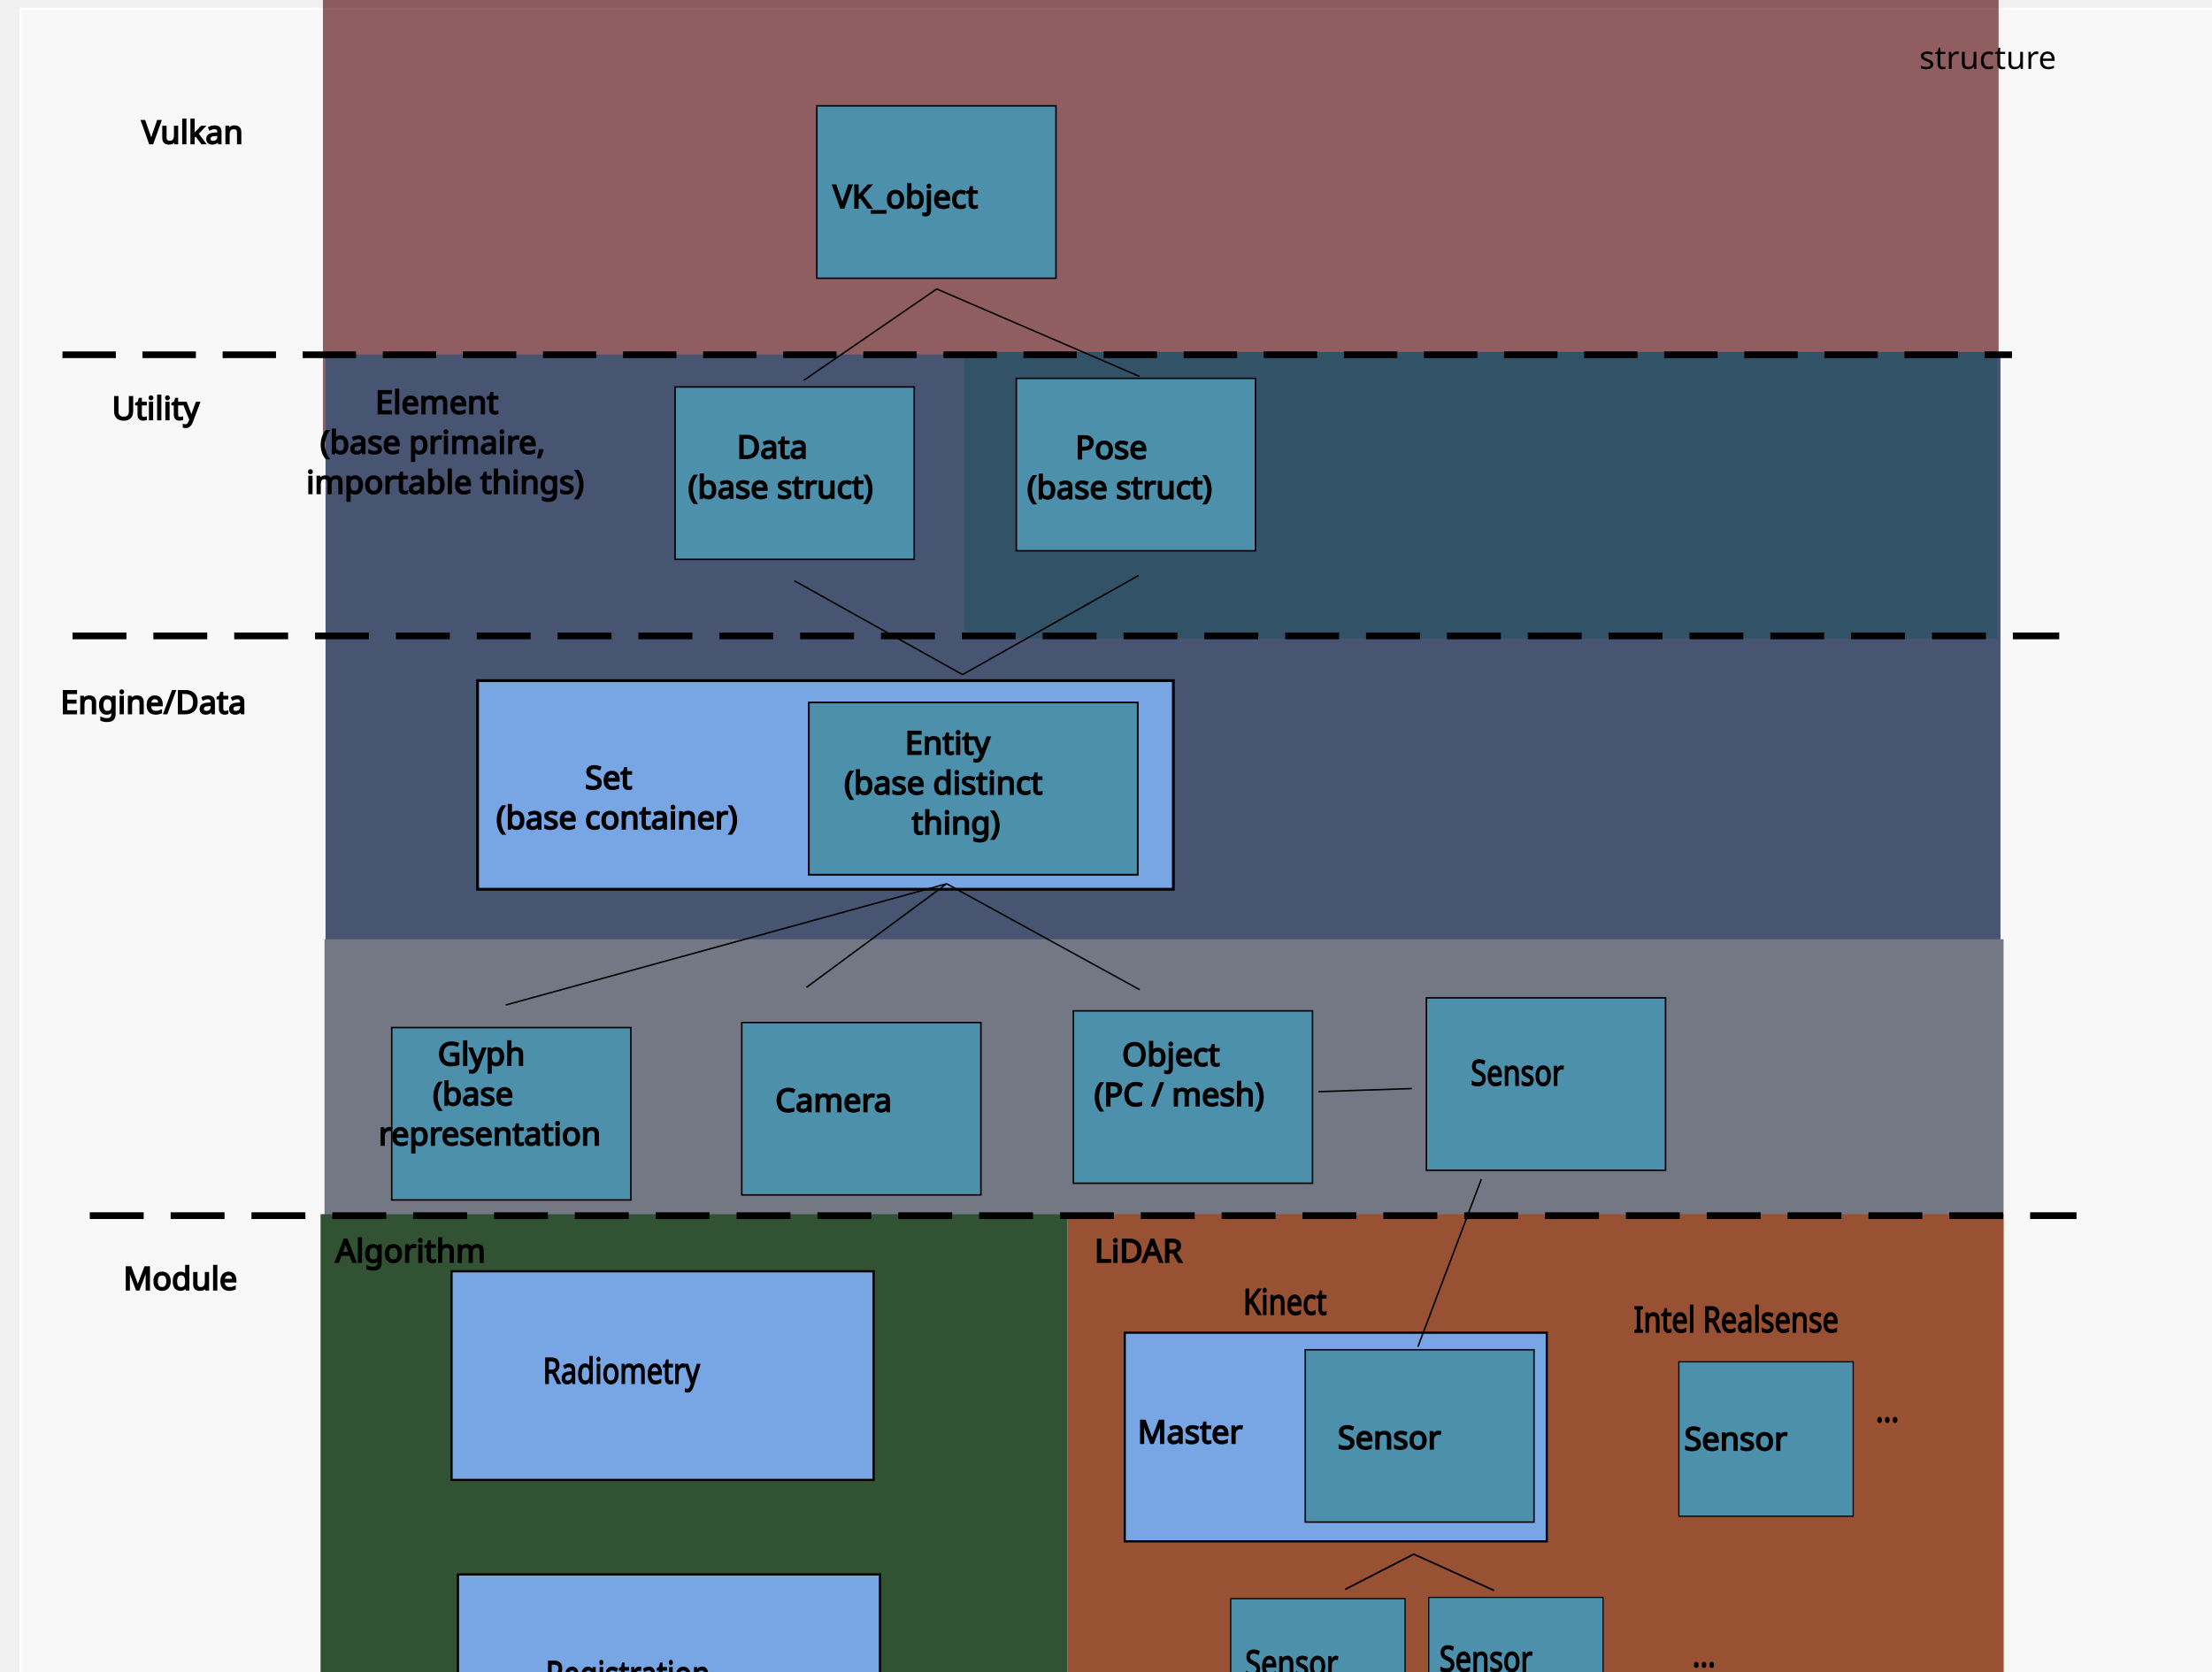
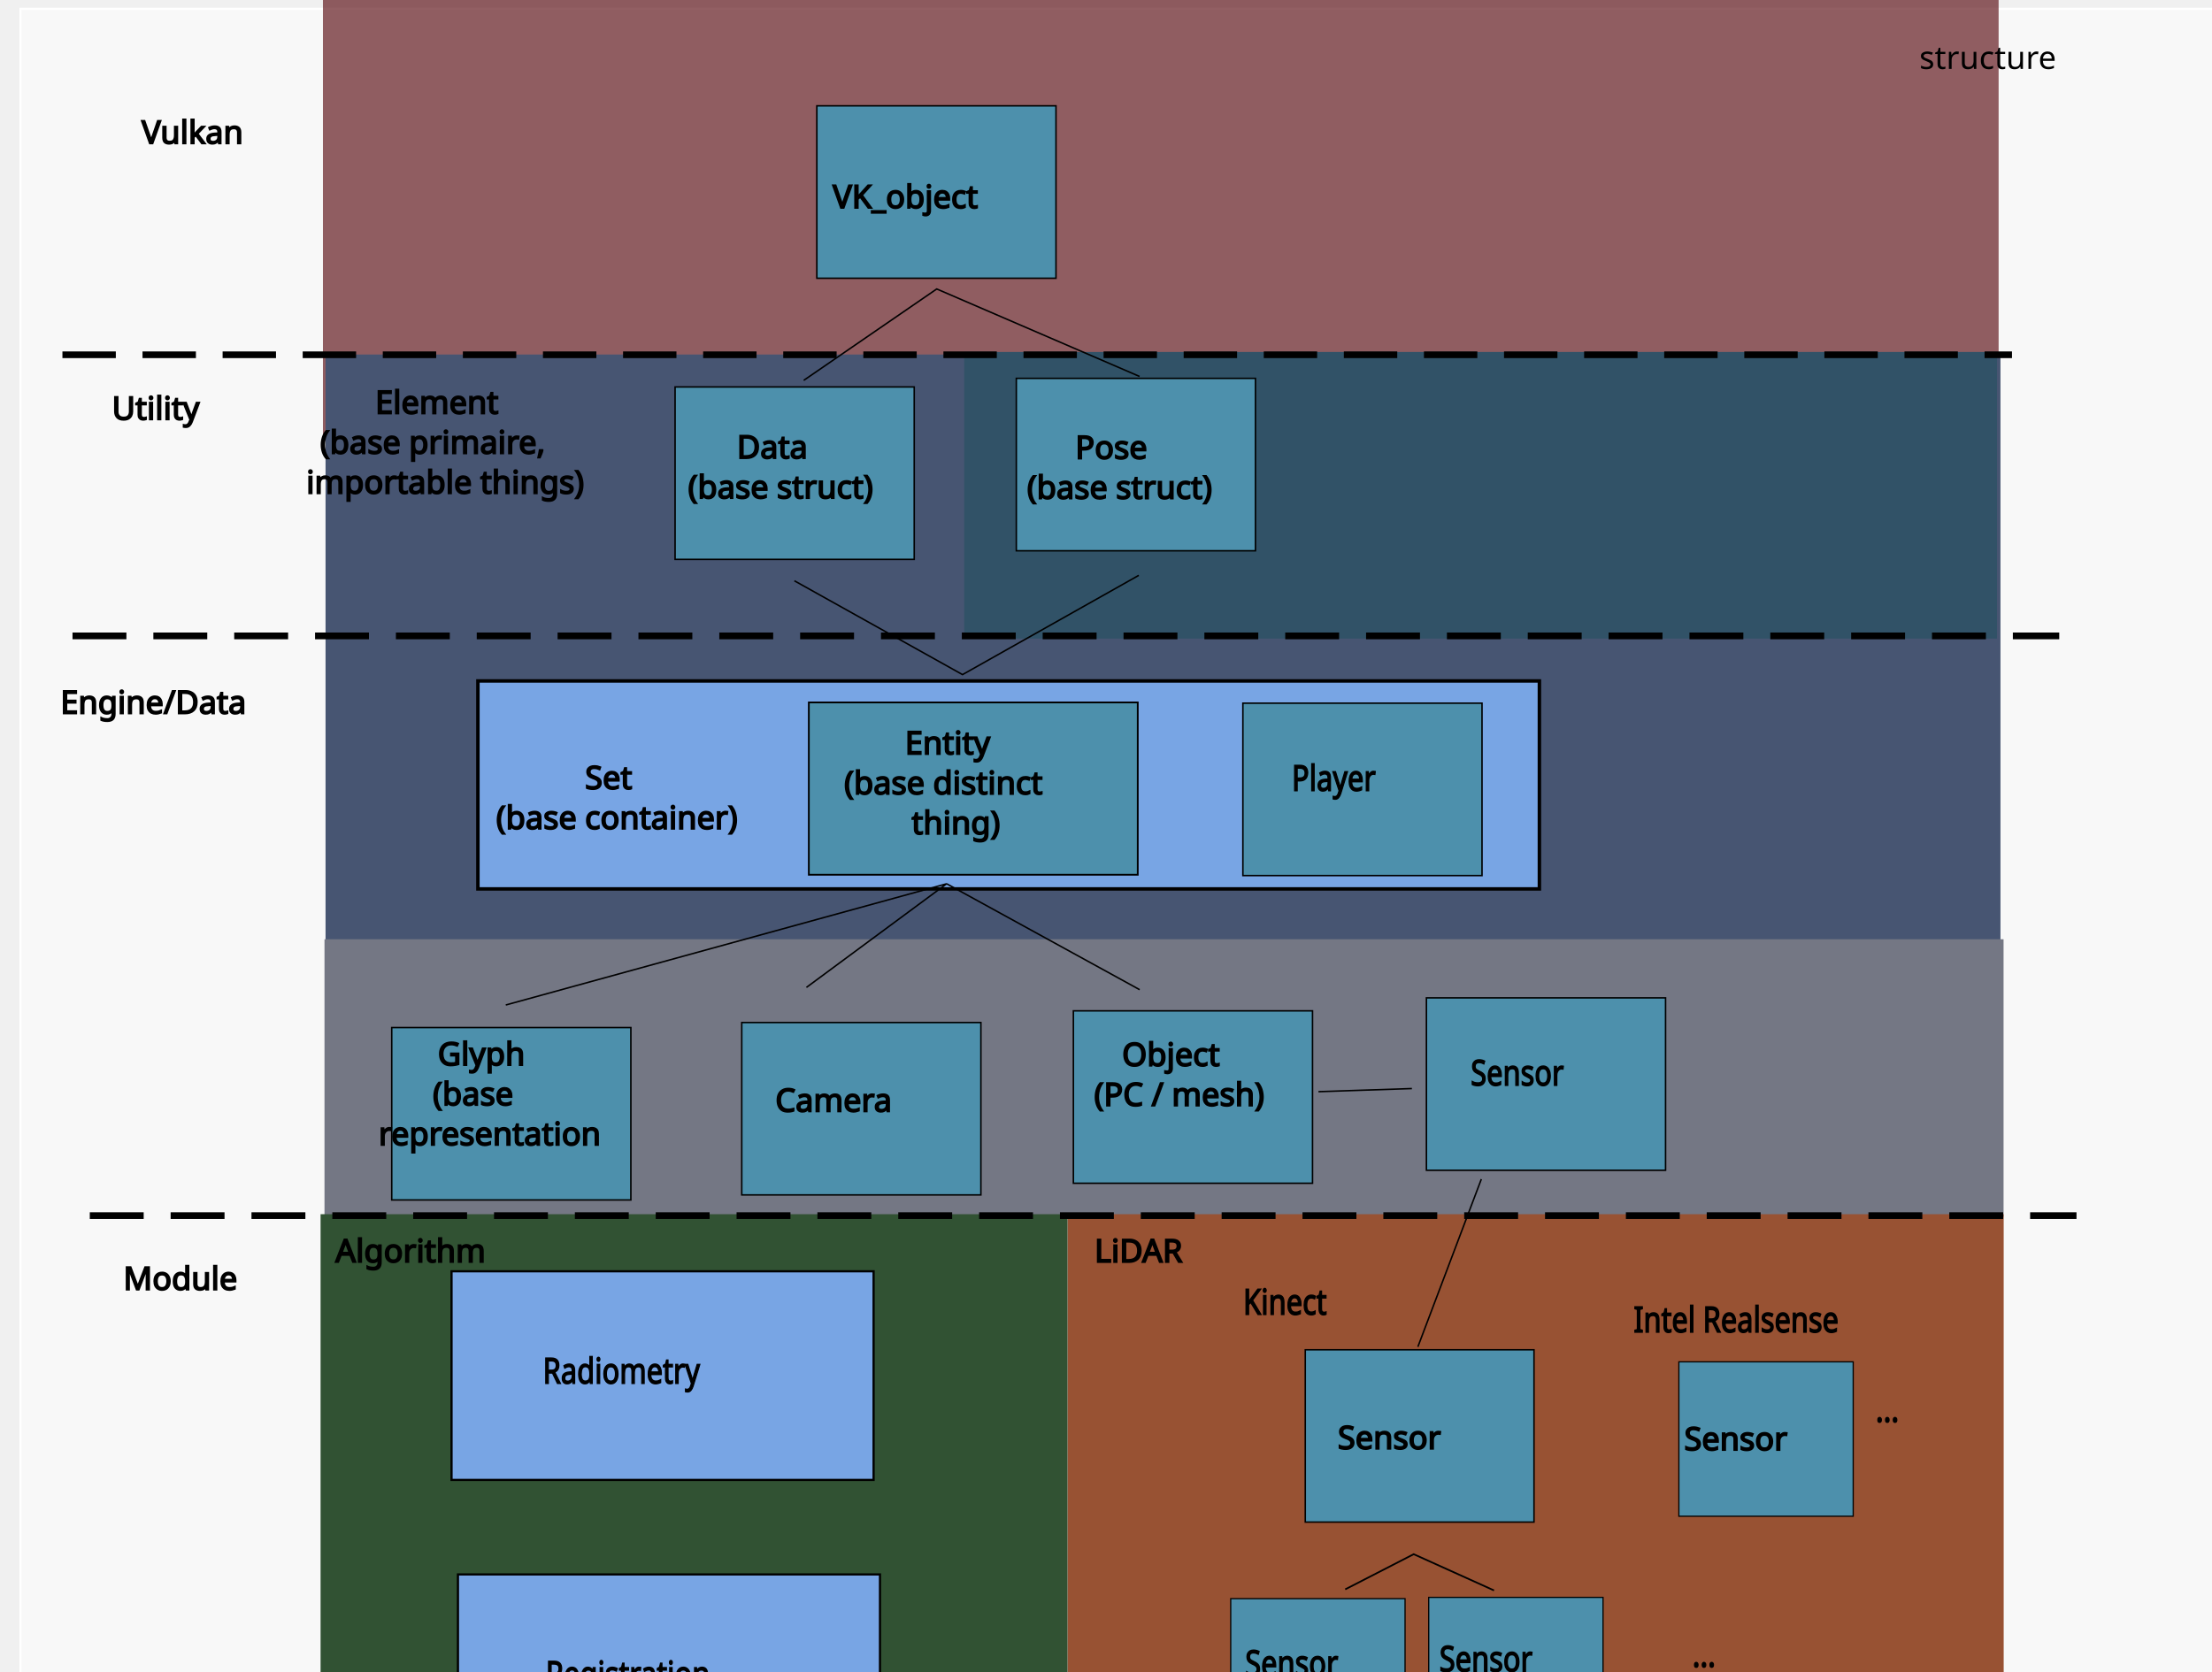
<svg xmlns="http://www.w3.org/2000/svg" width="390.759mm" height="295.349mm" viewBox="0 0 390.759 295.349" version="1.1" id="svg5">
  <defs id="defs2">
    <marker style="overflow:visible" id="TriangleOutL" refX="0" refY="0" orient="auto">
      <path transform="scale(0.8)" style="fill:context-stroke;fill-rule:evenodd;stroke:context-stroke;stroke-width:1pt" d="M 5.77,0 -2.88,5 V -5 Z" id="path2060" />
    </marker>
    <marker style="overflow:visible" id="TriangleInL" refX="0" refY="0" orient="auto">
      <path transform="scale(-0.8)" style="fill:context-stroke;fill-rule:evenodd;stroke:context-stroke;stroke-width:1pt" d="M 5.77,0 -2.88,5 V -5 Z" id="path2051" />
    </marker>
    <marker style="overflow:visible" id="TriangleInM" refX="0" refY="0" orient="auto">
      <path transform="scale(-0.4)" style="fill:context-stroke;fill-rule:evenodd;stroke:context-stroke;stroke-width:1pt" d="M 5.77,0 -2.88,5 V -5 Z" id="path2054" />
    </marker>
  </defs>
  <g id="layer1" transform="translate(331.2249,-3.443989)">
    <rect style="fill:#ffffff;fill-opacity:0.555;stroke:#ffffff;stroke-width:0.369" id="rect16124" width="390.389" height="323.467" x="-327.616" y="4.998" />
    <rect style="fill:#60161d;fill-opacity:0.685;stroke:none;stroke-width:7.63" id="rect33963-14" width="296.016" height="78.315" x="-274.177" y="2.835" />
    <rect style="opacity:1;fill:#475572;fill-opacity:1;stroke:none;stroke-width:8.886" id="rect33963" width="295.88" height="106.292" x="-273.715" y="66.081" />
    <rect style="fill:#747784;fill-opacity:1;stroke:none;stroke-width:6.043" id="rect33963-1" width="296.613" height="49.037" x="-273.901" y="169.394" />
    <rect style="fill:#985233;fill-opacity:1;stroke:none;stroke-width:6.794" id="rect33963-1-4-6" width="165.381" height="111.166" x="-142.648" y="217.973" />
    <rect style="fill:#315233;fill-opacity:1;stroke:none;stroke-width:6.069" id="rect33963-1-4-6-8" width="131.945" height="111.166" x="-274.593" y="217.973" />
    <text xml:space="preserve" style="font-style:normal;font-variant:normal;font-weight:normal;font-stretch:normal;font-size:5.644px;line-height:1.25;font-family:sans-serif;-inkscape-font-specification:'sans-serif, Normal';font-variant-ligatures:normal;font-variant-caps:normal;font-variant-numeric:normal;font-variant-east-asian:normal;text-align:center;text-anchor:middle;stroke:#000000;stroke-width:0.265;stroke-opacity:1" x="-248.911" y="76.522" id="text1714-6">
      <tspan style="font-style:normal;font-variant:normal;font-weight:normal;font-stretch:normal;font-size:5.644px;font-family:sans-serif;-inkscape-font-specification:'sans-serif, Normal';font-variant-ligatures:normal;font-variant-caps:normal;font-variant-numeric:normal;font-variant-east-asian:normal;text-align:center;text-anchor:middle;stroke:#000000;stroke-width:0.265;stroke-opacity:1" x="-248.911" y="76.522" id="tspan5735-0">Element</tspan>
      <tspan style="font-style:normal;font-variant:normal;font-weight:normal;font-stretch:normal;font-size:5.644px;font-family:sans-serif;-inkscape-font-specification:'sans-serif, Normal';font-variant-ligatures:normal;font-variant-caps:normal;font-variant-numeric:normal;font-variant-east-asian:normal;text-align:center;text-anchor:middle;stroke:#000000;stroke-width:0.265;stroke-opacity:1" x="-248.911" y="83.578" id="tspan2691">(base primaire, </tspan>
      <tspan style="font-style:normal;font-variant:normal;font-weight:normal;font-stretch:normal;font-size:5.644px;font-family:sans-serif;-inkscape-font-specification:'sans-serif, Normal';font-variant-ligatures:normal;font-variant-caps:normal;font-variant-numeric:normal;font-variant-east-asian:normal;text-align:center;text-anchor:middle;stroke:#000000;stroke-width:0.265;stroke-opacity:1" x="-248.911" y="90.633" id="tspan2994">importable things)</tspan>
    </text>
    <text xml:space="preserve" style="font-style:normal;font-variant:normal;font-weight:normal;font-stretch:normal;font-size:5.644px;line-height:1.25;font-family:sans-serif;-inkscape-font-specification:'sans-serif, Normal';font-variant-ligatures:normal;font-variant-caps:normal;font-variant-numeric:normal;font-variant-east-asian:normal;text-align:center;text-anchor:middle;stroke:#000000;stroke-width:0.265;stroke-opacity:1" x="-300.465" y="129.522" id="text1714-6-9-9">
      <tspan style="font-style:normal;font-variant:normal;font-weight:normal;font-stretch:normal;font-size:5.644px;font-family:sans-serif;-inkscape-font-specification:'sans-serif, Normal';font-variant-ligatures:normal;font-variant-caps:normal;font-variant-numeric:normal;font-variant-east-asian:normal;text-align:center;text-anchor:middle;stroke:#000000;stroke-width:0.265;stroke-opacity:1" x="-300.465" y="129.522" id="tspan5735-0-0-3">Engine/Data</tspan>
    </text>
-     <rect style="fill:#78a5e4;fill-opacity:1;stroke:#000000;stroke-width:0.497;stroke-opacity:1" id="rect896-8" width="122.913" height="36.862" x="-246.859" y="123.696" />
+     <rect style="fill:#78a5e4;fill-opacity:1;stroke:#000000;stroke-width:0.613;stroke-opacity:1" id="rect896-8" width="187.516" height="36.746" x="-246.801" y="123.754" />
    <rect style="fill:#4d90ac;fill-opacity:1;stroke:#000000;stroke-width:0.311;stroke-opacity:1" id="rect896" width="58.104" height="30.443" x="-188.341" y="127.553" />
    <text xml:space="preserve" style="font-style:normal;font-variant:normal;font-weight:normal;font-stretch:normal;font-size:5.644px;line-height:1.25;font-family:sans-serif;-inkscape-font-specification:'sans-serif, Normal';font-variant-ligatures:normal;font-variant-caps:normal;font-variant-numeric:normal;font-variant-east-asian:normal;text-align:center;text-anchor:middle;stroke:#000000;stroke-width:0.265;stroke-opacity:1" x="-158.693" y="136.7" id="text1714">
      <tspan style="font-style:normal;font-variant:normal;font-weight:normal;font-stretch:normal;font-size:5.644px;font-family:sans-serif;-inkscape-font-specification:'sans-serif, Normal';font-variant-ligatures:normal;font-variant-caps:normal;font-variant-numeric:normal;font-variant-east-asian:normal;text-align:center;text-anchor:middle;stroke:#000000;stroke-width:0.265;stroke-opacity:1" x="-158.693" y="136.7" id="tspan5735">Entity</tspan>
      <tspan style="font-style:normal;font-variant:normal;font-weight:normal;font-stretch:normal;font-size:5.644px;font-family:sans-serif;-inkscape-font-specification:'sans-serif, Normal';font-variant-ligatures:normal;font-variant-caps:normal;font-variant-numeric:normal;font-variant-east-asian:normal;text-align:center;text-anchor:middle;stroke:#000000;stroke-width:0.265;stroke-opacity:1" x="-158.693" y="143.756" id="tspan5782">(base distinct </tspan>
      <tspan style="font-style:normal;font-variant:normal;font-weight:normal;font-stretch:normal;font-size:5.644px;font-family:sans-serif;-inkscape-font-specification:'sans-serif, Normal';font-variant-ligatures:normal;font-variant-caps:normal;font-variant-numeric:normal;font-variant-east-asian:normal;text-align:center;text-anchor:middle;stroke:#000000;stroke-width:0.265;stroke-opacity:1" x="-158.693" y="150.811" id="tspan7902">thing)</tspan>
    </text>
    <rect style="fill:#4d90ac;fill-opacity:1;stroke:#000000;stroke-width:0.265;stroke-opacity:1" id="rect896-89" width="42.244" height="30.462" x="-141.607" y="182.042" />
    <text xml:space="preserve" style="font-style:normal;font-variant:normal;font-weight:normal;font-stretch:normal;font-size:5.644px;line-height:1.25;font-family:sans-serif;-inkscape-font-specification:'sans-serif, Normal';font-variant-ligatures:normal;font-variant-caps:normal;font-variant-numeric:normal;font-variant-east-asian:normal;text-align:center;text-anchor:middle;stroke:#000000;stroke-width:0.265;stroke-opacity:1" x="-119.238" y="191.756" id="text1714-64">
      <tspan id="tspan1712-3" style="font-style:normal;font-variant:normal;font-weight:normal;font-stretch:normal;font-size:5.644px;font-family:sans-serif;-inkscape-font-specification:'sans-serif, Normal';font-variant-ligatures:normal;font-variant-caps:normal;font-variant-numeric:normal;font-variant-east-asian:normal;text-align:center;text-anchor:middle;stroke:#000000;stroke-width:0.265;stroke-opacity:1" x="-119.238" y="191.756">Object</tspan>
      <tspan style="font-style:normal;font-variant:normal;font-weight:normal;font-stretch:normal;font-size:5.644px;font-family:sans-serif;-inkscape-font-specification:'sans-serif, Normal';font-variant-ligatures:normal;font-variant-caps:normal;font-variant-numeric:normal;font-variant-east-asian:normal;text-align:center;text-anchor:middle;stroke:#000000;stroke-width:0.265;stroke-opacity:1" x="-119.238" y="198.812" id="tspan31376">(PC / mesh)</tspan>
    </text>
    <rect style="fill:#4d90ac;fill-opacity:1;stroke:#000000;stroke-width:0.265;stroke-opacity:1" id="rect896-89-3" width="42.244" height="30.462" x="-211.968" y="71.813" />
    <text xml:space="preserve" style="font-style:normal;font-variant:normal;font-weight:normal;font-stretch:normal;font-size:5.644px;line-height:1.25;font-family:sans-serif;-inkscape-font-specification:'sans-serif, Normal';font-variant-ligatures:normal;font-variant-caps:normal;font-variant-numeric:normal;font-variant-east-asian:normal;text-align:center;text-anchor:middle;stroke:#000000;stroke-width:0.265;stroke-opacity:1" x="-189.661" y="84.422" id="text1714-64-1">
      <tspan id="tspan1712-3-7" style="font-style:normal;font-variant:normal;font-weight:normal;font-stretch:normal;font-size:5.644px;font-family:sans-serif;-inkscape-font-specification:'sans-serif, Normal';font-variant-ligatures:normal;font-variant-caps:normal;font-variant-numeric:normal;font-variant-east-asian:normal;text-align:center;text-anchor:middle;stroke:#000000;stroke-width:0.265;stroke-opacity:1" x="-189.661" y="84.422">Data</tspan>
      <tspan style="font-style:normal;font-variant:normal;font-weight:normal;font-stretch:normal;font-size:5.644px;font-family:sans-serif;-inkscape-font-specification:'sans-serif, Normal';font-variant-ligatures:normal;font-variant-caps:normal;font-variant-numeric:normal;font-variant-east-asian:normal;text-align:center;text-anchor:middle;stroke:#000000;stroke-width:0.265;stroke-opacity:1" x="-189.661" y="91.478" id="tspan14858">(base struct)</tspan>
    </text>
    <text xml:space="preserve" style="font-style:normal;font-variant:normal;font-weight:normal;font-stretch:normal;font-size:5.644px;line-height:1.25;font-family:sans-serif;-inkscape-font-specification:'sans-serif, Normal';font-variant-ligatures:normal;font-variant-caps:normal;font-variant-numeric:normal;font-variant-east-asian:normal;text-align:center;text-anchor:middle;stroke:#000000;stroke-width:0.265;stroke-opacity:1" x="-218.575" y="142.839" id="text1714-83">
      <tspan style="font-style:normal;font-variant:normal;font-weight:normal;font-stretch:normal;font-size:5.644px;font-family:sans-serif;-inkscape-font-specification:'sans-serif, Normal';font-variant-ligatures:normal;font-variant-caps:normal;font-variant-numeric:normal;font-variant-east-asian:normal;text-align:center;text-anchor:middle;stroke:#000000;stroke-width:0.265;stroke-opacity:1" x="-218.575" y="142.839" id="tspan4414">Set</tspan>
      <tspan style="font-style:normal;font-variant:normal;font-weight:normal;font-stretch:normal;font-size:5.644px;font-family:sans-serif;-inkscape-font-specification:'sans-serif, Normal';font-variant-ligatures:normal;font-variant-caps:normal;font-variant-numeric:normal;font-variant-east-asian:normal;text-align:center;text-anchor:middle;stroke:#000000;stroke-width:0.265;stroke-opacity:1" x="-218.575" y="149.895" id="tspan4418">(base container)</tspan>
    </text>
-     <rect style="fill:#78a5e4;fill-opacity:1;stroke:#000000;stroke-width:0.387;stroke-opacity:1" id="rect896-8-6" width="74.557" height="36.862" x="-132.535" y="238.911" />
    <rect style="fill:#78a5e4;fill-opacity:1;stroke:#000000;stroke-width:0.387;stroke-opacity:1" id="rect896-8-6-6" width="74.557" height="36.862" x="-251.459" y="228.058" />
    <rect style="fill:#4d90ac;fill-opacity:1;stroke:#000000;stroke-width:0.259;stroke-opacity:1" id="rect896-9" width="40.404" height="30.443" x="-100.643" y="241.927" />
    <text xml:space="preserve" style="font-style:normal;font-variant:normal;font-weight:normal;font-stretch:normal;font-size:5.644px;line-height:1.25;font-family:sans-serif;-inkscape-font-specification:'sans-serif, Normal';font-variant-ligatures:normal;font-variant-caps:normal;font-variant-numeric:normal;font-variant-east-asian:normal;text-align:center;text-anchor:middle;stroke:#000000;stroke-width:0.265;stroke-opacity:1" x="-82.122" y="259.436" id="text1714-4">
      <tspan style="font-style:normal;font-variant:normal;font-weight:normal;font-stretch:normal;font-size:5.644px;font-family:sans-serif;-inkscape-font-specification:'sans-serif, Normal';font-variant-ligatures:normal;font-variant-caps:normal;font-variant-numeric:normal;font-variant-east-asian:normal;text-align:center;text-anchor:middle;stroke:#000000;stroke-width:0.265;stroke-opacity:1" x="-82.122" y="259.436" id="tspan7902-6">Sensor</tspan>
-     </text>
-     <text xml:space="preserve" style="font-style:normal;font-variant:normal;font-weight:normal;font-stretch:normal;font-size:5.644px;line-height:1.25;font-family:sans-serif;-inkscape-font-specification:'sans-serif, Normal';font-variant-ligatures:normal;font-variant-caps:normal;font-variant-numeric:normal;font-variant-east-asian:normal;text-align:center;text-anchor:middle;stroke:#000000;stroke-width:0.265;stroke-opacity:1" x="-117.307" y="258.442" id="text1714-83-4">
-       <tspan style="font-style:normal;font-variant:normal;font-weight:normal;font-stretch:normal;font-size:5.644px;font-family:sans-serif;-inkscape-font-specification:'sans-serif, Normal';font-variant-ligatures:normal;font-variant-caps:normal;font-variant-numeric:normal;font-variant-east-asian:normal;text-align:center;text-anchor:middle;stroke:#000000;stroke-width:0.265;stroke-opacity:1" x="-117.307" y="258.442" id="tspan4418-2">Master</tspan>
    </text>
    <rect style="fill:#4d90ac;fill-opacity:1;stroke:#000000;stroke-width:0.265;stroke-opacity:1" id="rect896-1-5" width="42.244" height="30.462" x="-186.925" y="22.142" />
    <text xml:space="preserve" style="font-style:normal;font-variant:normal;font-weight:normal;font-stretch:normal;font-size:5.644px;line-height:1.25;font-family:sans-serif;-inkscape-font-specification:'sans-serif, Normal';font-variant-ligatures:normal;font-variant-caps:normal;font-variant-numeric:normal;font-variant-east-asian:normal;stroke:#000000;stroke-width:0.265;stroke-opacity:1" x="-184.121" y="40.194" id="text1714-7-9">
      <tspan id="tspan1712-5-7" style="font-style:normal;font-variant:normal;font-weight:normal;font-stretch:normal;font-size:5.644px;font-family:sans-serif;-inkscape-font-specification:'sans-serif, Normal';font-variant-ligatures:normal;font-variant-caps:normal;font-variant-numeric:normal;font-variant-east-asian:normal;stroke:#000000;stroke-width:0.265;stroke-opacity:1" x="-184.121" y="40.194">VK_object</tspan>
    </text>
    <rect style="fill:#4d90ac;fill-opacity:1;stroke:#000000;stroke-width:0.265;stroke-opacity:1" id="rect896-17" width="42.244" height="30.462" x="-262.024" y="184.995" />
    <text xml:space="preserve" style="font-style:normal;font-variant:normal;font-weight:normal;font-stretch:normal;font-size:5.644px;line-height:1.25;font-family:sans-serif;-inkscape-font-specification:'sans-serif, Normal';font-variant-ligatures:normal;font-variant-caps:normal;font-variant-numeric:normal;font-variant-east-asian:normal;text-align:center;text-anchor:middle;stroke:#000000;stroke-width:0.265;stroke-opacity:1" x="-241.048" y="191.654" id="text1714-8">
      <tspan id="tspan1712-57" style="font-style:normal;font-variant:normal;font-weight:normal;font-stretch:normal;font-size:5.644px;font-family:sans-serif;-inkscape-font-specification:'sans-serif, Normal';font-variant-ligatures:normal;font-variant-caps:normal;font-variant-numeric:normal;font-variant-east-asian:normal;text-align:center;text-anchor:middle;stroke:#000000;stroke-width:0.265;stroke-opacity:1" x="-241.048" y="191.654">Glyph</tspan>
      <tspan style="font-style:normal;font-variant:normal;font-weight:normal;font-stretch:normal;font-size:5.644px;font-family:sans-serif;-inkscape-font-specification:'sans-serif, Normal';font-variant-ligatures:normal;font-variant-caps:normal;font-variant-numeric:normal;font-variant-east-asian:normal;text-align:center;text-anchor:middle;stroke:#000000;stroke-width:0.265;stroke-opacity:1" x="-241.048" y="198.71" id="tspan20344">(base  </tspan>
      <tspan style="font-style:normal;font-variant:normal;font-weight:normal;font-stretch:normal;font-size:5.644px;font-family:sans-serif;-inkscape-font-specification:'sans-serif, Normal';font-variant-ligatures:normal;font-variant-caps:normal;font-variant-numeric:normal;font-variant-east-asian:normal;text-align:center;text-anchor:middle;stroke:#000000;stroke-width:0.265;stroke-opacity:1" x="-241.048" y="205.765" id="tspan23356">representation</tspan>
    </text>
    <rect style="fill:#4d90ac;fill-opacity:1;stroke:#000000;stroke-width:0.265;stroke-opacity:1" id="rect896-17-4-1-6" width="42.244" height="30.462" x="-79.24" y="179.748" />
    <text xml:space="preserve" style="font-style:normal;font-variant:normal;font-weight:normal;font-stretch:normal;font-size:5.644px;line-height:1.25;font-family:sans-serif;-inkscape-font-specification:'sans-serif, Normal';font-variant-ligatures:normal;font-variant-caps:normal;font-variant-numeric:normal;font-variant-east-asian:normal;text-align:center;text-anchor:middle;stroke:#000000;stroke-width:0.214;stroke-opacity:1" x="-66.37" y="176.117" id="text1714-8-1" transform="scale(0.9022003,1.108401)">
      <tspan style="font-style:normal;font-variant:normal;font-weight:normal;font-stretch:normal;font-size:5.644px;font-family:sans-serif;-inkscape-font-specification:'sans-serif, Normal';font-variant-ligatures:normal;font-variant-caps:normal;font-variant-numeric:normal;font-variant-east-asian:normal;text-align:center;text-anchor:middle;stroke:#000000;stroke-width:0.214;stroke-opacity:1" x="-66.37" y="176.117" id="tspan25914">Sensor</tspan>
+     </text>
+     <rect style="fill:#4d90ac;fill-opacity:1;stroke:#000000;stroke-width:0.265;stroke-opacity:1" id="rect896-17-4-1-6-3" width="42.244" height="30.462" x="-111.665" y="127.681" />
+     <text xml:space="preserve" style="font-style:normal;font-variant:normal;font-weight:normal;font-stretch:normal;font-size:5.644px;line-height:1.25;font-family:sans-serif;-inkscape-font-specification:'sans-serif, Normal';font-variant-ligatures:normal;font-variant-caps:normal;font-variant-numeric:normal;font-variant-east-asian:normal;text-align:center;text-anchor:middle;stroke:#000000;stroke-width:0.214;stroke-opacity:1" x="-102.31" y="129.142" id="text1714-8-1-51" transform="scale(0.9022003,1.108401)">
+       <tspan style="font-style:normal;font-variant:normal;font-weight:normal;font-stretch:normal;font-size:5.644px;font-family:sans-serif;-inkscape-font-specification:'sans-serif, Normal';font-variant-ligatures:normal;font-variant-caps:normal;font-variant-numeric:normal;font-variant-east-asian:normal;text-align:center;text-anchor:middle;stroke:#000000;stroke-width:0.214;stroke-opacity:1" x="-102.31" y="129.142" id="tspan25914-7">Player</tspan>
    </text>
    <rect style="fill:#4d90ac;fill-opacity:1;stroke:#000000;stroke-width:0.214;stroke-opacity:1" id="rect896-17-4-6" width="30.795" height="27.282" x="-113.812" y="285.896" />
    <text xml:space="preserve" style="font-style:normal;font-variant:normal;font-weight:normal;font-stretch:normal;font-size:5.644px;line-height:1.25;font-family:sans-serif;-inkscape-font-specification:'sans-serif, Normal';font-variant-ligatures:normal;font-variant-caps:normal;font-variant-numeric:normal;font-variant-east-asian:normal;text-align:center;text-anchor:middle;stroke:#000000;stroke-width:0.214;stroke-opacity:1" x="-109.073" y="270.221" id="text1714-8-1-5" transform="scale(0.9022003,1.108401)">
      <tspan style="font-style:normal;font-variant:normal;font-weight:normal;font-stretch:normal;font-size:5.644px;font-family:sans-serif;-inkscape-font-specification:'sans-serif, Normal';font-variant-ligatures:normal;font-variant-caps:normal;font-variant-numeric:normal;font-variant-east-asian:normal;text-align:center;text-anchor:middle;stroke:#000000;stroke-width:0.214;stroke-opacity:1" x="-109.073" y="270.221" id="tspan7703">Sensor</tspan>
      <tspan style="font-style:normal;font-variant:normal;font-weight:normal;font-stretch:normal;font-size:5.644px;font-family:sans-serif;-inkscape-font-specification:'sans-serif, Normal';font-variant-ligatures:normal;font-variant-caps:normal;font-variant-numeric:normal;font-variant-east-asian:normal;text-align:center;text-anchor:middle;stroke:#000000;stroke-width:0.214;stroke-opacity:1" x="-109.073" y="277.276" id="tspan3149">capture</tspan>
    </text>
    <text xml:space="preserve" style="font-style:normal;font-variant:normal;font-weight:normal;font-stretch:normal;font-size:5.644px;line-height:1.25;font-family:sans-serif;-inkscape-font-specification:'sans-serif, Normal';font-variant-ligatures:normal;font-variant-caps:normal;font-variant-numeric:normal;font-variant-east-asian:normal;text-align:center;text-anchor:middle;stroke:#000000;stroke-width:0.214;stroke-opacity:1" x="-111.855" y="212.643" id="text1714-8-1-5-8" transform="scale(0.9022003,1.108401)">
      <tspan style="font-style:normal;font-variant:normal;font-weight:normal;font-stretch:normal;font-size:5.644px;font-family:sans-serif;-inkscape-font-specification:'sans-serif, Normal';font-variant-ligatures:normal;font-variant-caps:normal;font-variant-numeric:normal;font-variant-east-asian:normal;text-align:center;text-anchor:middle;stroke:#000000;stroke-width:0.214;stroke-opacity:1" x="-111.855" y="212.643" id="tspan25914-7-8">Kinect</tspan>
    </text>
    <text xml:space="preserve" style="font-style:normal;font-variant:normal;font-weight:normal;font-stretch:normal;font-size:5.644px;line-height:1.25;font-family:sans-serif;-inkscape-font-specification:'sans-serif, Normal';font-variant-ligatures:normal;font-variant-caps:normal;font-variant-numeric:normal;font-variant-east-asian:normal;text-align:center;text-anchor:middle;stroke:#000000;stroke-width:0.214;stroke-opacity:1" x="-241.79" y="223.628" id="text1714-8-1-5-8-8" transform="scale(0.9022003,1.108401)">
      <tspan style="font-style:normal;font-variant:normal;font-weight:normal;font-stretch:normal;font-size:5.644px;font-family:sans-serif;-inkscape-font-specification:'sans-serif, Normal';font-variant-ligatures:normal;font-variant-caps:normal;font-variant-numeric:normal;font-variant-east-asian:normal;text-align:center;text-anchor:middle;stroke:#000000;stroke-width:0.214;stroke-opacity:1" x="-241.79" y="223.628" id="tspan25914-7-8-3">Radiometry</tspan>
    </text>
    <rect style="fill:#78a5e4;fill-opacity:1;stroke:#000000;stroke-width:0.387;stroke-opacity:1" id="rect896-8-6-6-8" width="74.557" height="36.862" x="-250.328" y="281.619" />
    <text xml:space="preserve" style="font-style:normal;font-variant:normal;font-weight:normal;font-stretch:normal;font-size:5.644px;line-height:1.25;font-family:sans-serif;-inkscape-font-specification:'sans-serif, Normal';font-variant-ligatures:normal;font-variant-caps:normal;font-variant-numeric:normal;font-variant-east-asian:normal;text-align:center;text-anchor:middle;stroke:#000000;stroke-width:0.214;stroke-opacity:1" x="-240.536" y="271.951" id="text1714-8-1-5-8-8-3" transform="scale(0.9022003,1.108401)">
      <tspan style="font-style:normal;font-variant:normal;font-weight:normal;font-stretch:normal;font-size:5.644px;font-family:sans-serif;-inkscape-font-specification:'sans-serif, Normal';font-variant-ligatures:normal;font-variant-caps:normal;font-variant-numeric:normal;font-variant-east-asian:normal;text-align:center;text-anchor:middle;stroke:#000000;stroke-width:0.214;stroke-opacity:1" x="-240.536" y="271.951" id="tspan25914-7-8-3-3">Registration</tspan>
    </text>
    <rect style="fill:#4d90ac;fill-opacity:1;stroke:#000000;stroke-width:0.214;stroke-opacity:1" id="rect896-17-4-9" width="30.795" height="27.282" x="-78.836" y="285.672" />
    <text xml:space="preserve" style="font-style:normal;font-variant:normal;font-weight:normal;font-stretch:normal;font-size:5.644px;line-height:1.25;font-family:sans-serif;-inkscape-font-specification:'sans-serif, Normal';font-variant-ligatures:normal;font-variant-caps:normal;font-variant-numeric:normal;font-variant-east-asian:normal;text-align:center;text-anchor:middle;stroke:#000000;stroke-width:0.214;stroke-opacity:1" x="-71.039" y="269.535" id="text1714-8-1-6" transform="scale(0.9022003,1.108401)">
      <tspan style="font-style:normal;font-variant:normal;font-weight:normal;font-stretch:normal;font-size:5.644px;font-family:sans-serif;-inkscape-font-specification:'sans-serif, Normal';font-variant-ligatures:normal;font-variant-caps:normal;font-variant-numeric:normal;font-variant-east-asian:normal;text-align:center;text-anchor:middle;stroke:#000000;stroke-width:0.214;stroke-opacity:1" x="-71.039" y="269.535" id="tspan8719">Sensor</tspan>
      <tspan style="font-style:normal;font-variant:normal;font-weight:normal;font-stretch:normal;font-size:5.644px;font-family:sans-serif;-inkscape-font-specification:'sans-serif, Normal';font-variant-ligatures:normal;font-variant-caps:normal;font-variant-numeric:normal;font-variant-east-asian:normal;text-align:center;text-anchor:middle;stroke:#000000;stroke-width:0.214;stroke-opacity:1" x="-71.039" y="276.59" id="tspan3993">playback</tspan>
    </text>
    <rect style="fill:#4d90ac;fill-opacity:1;stroke:#000000;stroke-width:0.214;stroke-opacity:1" id="rect896-17-4-42" width="30.795" height="27.282" x="-34.645" y="244.056" />
    <text xml:space="preserve" style="font-style:normal;font-variant:normal;font-weight:normal;font-stretch:normal;font-size:5.644px;line-height:1.25;font-family:sans-serif;-inkscape-font-specification:'sans-serif, Normal';font-variant-ligatures:normal;font-variant-caps:normal;font-variant-numeric:normal;font-variant-east-asian:normal;text-align:center;text-anchor:middle;stroke:#000000;stroke-width:0.214;stroke-opacity:1" x="-23.509" y="215.453" id="text1714-8-1-2" transform="scale(0.9022003,1.108401)">
      <tspan style="font-style:normal;font-variant:normal;font-weight:normal;font-stretch:normal;font-size:5.644px;font-family:sans-serif;-inkscape-font-specification:'sans-serif, Normal';font-variant-ligatures:normal;font-variant-caps:normal;font-variant-numeric:normal;font-variant-east-asian:normal;text-align:center;text-anchor:middle;stroke:#000000;stroke-width:0.214;stroke-opacity:1" x="-23.509" y="215.453" id="tspan18100">Intel Realsense</tspan>
    </text>
    <text xml:space="preserve" style="font-style:normal;font-variant:normal;font-weight:normal;font-stretch:normal;font-size:5.644px;line-height:1.25;font-family:sans-serif;-inkscape-font-specification:'sans-serif, Normal';font-variant-ligatures:normal;font-variant-caps:normal;font-variant-numeric:normal;font-variant-east-asian:normal;text-align:center;text-anchor:middle;stroke:#000000;stroke-width:0.214;stroke-opacity:1" x="6.082" y="229.748" id="text1714-8-1-2-8" transform="scale(0.9022003,1.108401)">
      <tspan style="font-style:normal;font-variant:normal;font-weight:normal;font-stretch:normal;font-size:5.644px;font-family:sans-serif;-inkscape-font-specification:'sans-serif, Normal';font-variant-ligatures:normal;font-variant-caps:normal;font-variant-numeric:normal;font-variant-east-asian:normal;text-align:center;text-anchor:middle;stroke:#000000;stroke-width:0.214;stroke-opacity:1" x="6.082" y="229.748" id="tspan25914-41-9">...</tspan>
    </text>
    <text xml:space="preserve" style="font-style:normal;font-variant:normal;font-weight:normal;font-stretch:normal;font-size:5.644px;line-height:1.25;font-family:sans-serif;-inkscape-font-specification:'sans-serif, Normal';font-variant-ligatures:normal;font-variant-caps:normal;font-variant-numeric:normal;font-variant-east-asian:normal;text-align:center;text-anchor:middle;stroke:#000000;stroke-width:0.214;stroke-opacity:1" x="-29.81" y="268.796" id="text1714-8-1-2-8-8" transform="scale(0.9022003,1.108401)">
      <tspan style="font-style:normal;font-variant:normal;font-weight:normal;font-stretch:normal;font-size:5.644px;font-family:sans-serif;-inkscape-font-specification:'sans-serif, Normal';font-variant-ligatures:normal;font-variant-caps:normal;font-variant-numeric:normal;font-variant-east-asian:normal;text-align:center;text-anchor:middle;stroke:#000000;stroke-width:0.214;stroke-opacity:1" x="-29.81" y="268.796" id="tspan25914-41-9-6">...</tspan>
    </text>
    <rect style="fill:#4d90ac;fill-opacity:1;stroke:#000000;stroke-width:0.265;stroke-opacity:1" id="rect896-17-4-1" width="42.244" height="30.462" x="-200.189" y="184.105" />
    <text xml:space="preserve" style="font-style:normal;font-variant:normal;font-weight:normal;font-stretch:normal;font-size:5.644px;line-height:1.25;font-family:sans-serif;-inkscape-font-specification:'sans-serif, Normal';font-variant-ligatures:normal;font-variant-caps:normal;font-variant-numeric:normal;font-variant-east-asian:normal;stroke:#000000;stroke-width:0.265;stroke-opacity:1" x="-194.249" y="199.835" id="text1714-8-1-7">
      <tspan id="tspan1712-57-8-5" style="font-style:normal;font-variant:normal;font-weight:normal;font-stretch:normal;font-size:5.644px;font-family:sans-serif;-inkscape-font-specification:'sans-serif, Normal';font-variant-ligatures:normal;font-variant-caps:normal;font-variant-numeric:normal;font-variant-east-asian:normal;stroke:#000000;stroke-width:0.265;stroke-opacity:1" x="-194.249" y="199.835">Camera</tspan>
    </text>
    <text xml:space="preserve" style="font-style:normal;font-variant:normal;font-weight:normal;font-stretch:normal;font-size:5.644px;line-height:1.25;font-family:sans-serif;-inkscape-font-specification:'sans-serif, Normal';font-variant-ligatures:normal;font-variant-caps:normal;font-variant-numeric:normal;font-variant-east-asian:normal;stroke:#000000;stroke-width:0.265;stroke-opacity:1" x="-309.424" y="231.327" id="text10767-4">
      <tspan id="tspan10765-1" style="font-style:normal;font-variant:normal;font-weight:normal;font-stretch:normal;font-size:5.644px;font-family:sans-serif;-inkscape-font-specification:'sans-serif, Normal';font-variant-ligatures:normal;font-variant-caps:normal;font-variant-numeric:normal;font-variant-east-asian:normal;stroke:#000000;stroke-width:0.265;stroke-opacity:1" x="-309.424" y="231.327">Module</tspan>
    </text>
    <text xml:space="preserve" style="font-style:normal;font-variant:normal;font-weight:normal;font-stretch:normal;font-size:5.644px;line-height:1.25;font-family:sans-serif;-inkscape-font-specification:'sans-serif, Normal';font-variant-ligatures:normal;font-variant-caps:normal;font-variant-numeric:normal;font-variant-east-asian:normal;stroke:#000000;stroke-width:0.265;stroke-opacity:1" x="-271.974" y="226.442" id="text10767-4-3">
      <tspan id="tspan10765-1-8" style="font-style:normal;font-variant:normal;font-weight:normal;font-stretch:normal;font-size:5.644px;font-family:sans-serif;-inkscape-font-specification:'sans-serif, Normal';font-variant-ligatures:normal;font-variant-caps:normal;font-variant-numeric:normal;font-variant-east-asian:normal;stroke:#000000;stroke-width:0.265;stroke-opacity:1" x="-271.974" y="226.442">Algorithm</tspan>
    </text>
    <text xml:space="preserve" style="font-style:normal;font-variant:normal;font-weight:normal;font-stretch:normal;font-size:5.644px;line-height:1.25;font-family:sans-serif;-inkscape-font-specification:'sans-serif, Normal';font-variant-ligatures:normal;font-variant-caps:normal;font-variant-numeric:normal;font-variant-east-asian:normal;stroke:#000000;stroke-width:0.265;stroke-opacity:1" x="-137.872" y="226.45" id="text10767-4-0">
      <tspan id="tspan10765-1-4" style="font-style:normal;font-variant:normal;font-weight:normal;font-stretch:normal;font-size:5.644px;font-family:sans-serif;-inkscape-font-specification:'sans-serif, Normal';font-variant-ligatures:normal;font-variant-caps:normal;font-variant-numeric:normal;font-variant-east-asian:normal;stroke:#000000;stroke-width:0.265;stroke-opacity:1" x="-137.872" y="226.45">LiDAR</tspan>
    </text>
    <text xml:space="preserve" style="font-style:normal;font-variant:normal;font-weight:normal;font-stretch:normal;font-size:5.644px;line-height:1.25;font-family:sans-serif;-inkscape-font-specification:'sans-serif, Normal';font-variant-ligatures:normal;font-variant-caps:normal;font-variant-numeric:normal;font-variant-east-asian:normal;stroke:#000000;stroke-width:0.265;stroke-opacity:1" x="-311.437" y="77.575" id="text10767-7">
      <tspan id="tspan10765-8" style="font-style:normal;font-variant:normal;font-weight:normal;font-stretch:normal;font-size:5.644px;font-family:sans-serif;-inkscape-font-specification:'sans-serif, Normal';font-variant-ligatures:normal;font-variant-caps:normal;font-variant-numeric:normal;font-variant-east-asian:normal;stroke:#000000;stroke-width:0.265;stroke-opacity:1" x="-311.437" y="77.575">Utility</tspan>
    </text>
    <text xml:space="preserve" style="font-style:normal;font-variant:normal;font-weight:normal;font-stretch:normal;font-size:5.644px;line-height:1.25;font-family:sans-serif;-inkscape-font-specification:'sans-serif, Normal';font-variant-ligatures:normal;font-variant-caps:normal;font-variant-numeric:normal;font-variant-east-asian:normal;stroke:#000000;stroke-width:0.265;stroke-opacity:1" x="-306.212" y="28.808" id="text11761">
      <tspan id="tspan11759" style="font-style:normal;font-variant:normal;font-weight:normal;font-stretch:normal;font-size:5.644px;font-family:sans-serif;-inkscape-font-specification:'sans-serif, Normal';font-variant-ligatures:normal;font-variant-caps:normal;font-variant-numeric:normal;font-variant-east-asian:normal;stroke:#000000;stroke-width:0.265;stroke-opacity:1" x="-306.212" y="28.808">Vulkan</tspan>
    </text>
    <path style="fill:none;stroke:#000000;stroke-width:1.19;stroke-linecap:butt;stroke-linejoin:miter;stroke-miterlimit:4;stroke-dasharray:9.521, 4.761;stroke-dashoffset:0;stroke-opacity:1" d="M -315.363,218.229 H 35.598" id="path12759-5-3-7" />
    <rect style="fill:#315267;stroke:none;stroke-width:0.548;fill-opacity:1" id="rect7524" width="182.448" height="50.638" x="-160.895" y="65.629" />
    <rect style="fill:#4d90ac;fill-opacity:1;stroke:#000000;stroke-width:0.265;stroke-opacity:1" id="rect896-89-3-3" width="42.244" height="30.462" x="-151.688" y="70.293" />
    <text xml:space="preserve" style="font-style:normal;font-variant:normal;font-weight:normal;font-stretch:normal;font-size:5.644px;line-height:1.25;font-family:sans-serif;-inkscape-font-specification:'sans-serif, Normal';font-variant-ligatures:normal;font-variant-caps:normal;font-variant-numeric:normal;font-variant-east-asian:normal;text-align:center;text-anchor:middle;stroke:#000000;stroke-width:0.265;stroke-opacity:1" x="-129.766" y="84.491" id="text1714-64-1-1">
      <tspan id="tspan1712-3-7-7" style="font-style:normal;font-variant:normal;font-weight:normal;font-stretch:normal;font-size:5.644px;font-family:sans-serif;-inkscape-font-specification:'sans-serif, Normal';font-variant-ligatures:normal;font-variant-caps:normal;font-variant-numeric:normal;font-variant-east-asian:normal;text-align:center;text-anchor:middle;stroke:#000000;stroke-width:0.265;stroke-opacity:1" x="-129.766" y="84.491">Pose</tspan>
      <tspan style="font-style:normal;font-variant:normal;font-weight:normal;font-stretch:normal;font-size:5.644px;font-family:sans-serif;-inkscape-font-specification:'sans-serif, Normal';font-variant-ligatures:normal;font-variant-caps:normal;font-variant-numeric:normal;font-variant-east-asian:normal;text-align:center;text-anchor:middle;stroke:#000000;stroke-width:0.265;stroke-opacity:1" x="-129.766" y="91.547" id="tspan38986">(base struct)</tspan>
    </text>
    <text xml:space="preserve" style="font-style:normal;font-variant:normal;font-weight:normal;font-stretch:normal;font-size:5.644px;line-height:1.25;font-family:sans-serif;-inkscape-font-specification:'sans-serif, Normal';font-variant-ligatures:normal;font-variant-caps:normal;font-variant-numeric:normal;font-variant-east-asian:normal;stroke-width:0.265" x="7.832" y="15.614" id="text9625">
      <tspan id="tspan9623" style="font-style:normal;font-variant:normal;font-weight:normal;font-stretch:normal;font-size:5.644px;font-family:sans-serif;-inkscape-font-specification:'sans-serif, Normal';font-variant-ligatures:normal;font-variant-caps:normal;font-variant-numeric:normal;font-variant-east-asian:normal;stroke-width:0.265" x="7.832" y="15.614">structure</tspan>
    </text>
    <path style="fill:none;stroke:#000000;stroke-width:0.301px;stroke-linecap:butt;stroke-linejoin:miter;stroke-opacity:1" d="m -93.587,284.257 12.098,-6.215 14.189,6.402" id="path7931" />
    <path style="fill:none;stroke:#000000;stroke-width:0.265px;stroke-linecap:butt;stroke-linejoin:miter;stroke-opacity:1" d="m -190.896,106.057 29.704,16.578 31.138,-17.539" id="path11677" />
    <path style="fill:none;stroke:#000000;stroke-width:0.265px;stroke-linecap:butt;stroke-linejoin:miter;stroke-opacity:1" d="m -241.876,181.008 77.883,-21.419 -24.771,18.313" id="path30121" />
    <path style="fill:none;stroke:#000000;stroke-width:0.265px;stroke-linecap:butt;stroke-linejoin:miter;stroke-opacity:1" d="m -163.993,159.589 34.09,18.713" id="path30123" />
    <path style="fill:none;stroke:#000000;stroke-width:0.265px;stroke-linecap:butt;stroke-linejoin:miter;stroke-opacity:1" d="m -69.541,211.774 -11.211,29.628" id="path3973" />
    <path style="fill:none;stroke:#000000;stroke-width:0.265px;stroke-linecap:butt;stroke-linejoin:miter;stroke-opacity:1" d="m -189.245,70.647 23.498,-16.147 35.831,15.457" id="path5632" />
    <text xml:space="preserve" style="font-style:normal;font-variant:normal;font-weight:normal;font-stretch:normal;font-size:5.644px;line-height:1.25;font-family:sans-serif;-inkscape-font-specification:'sans-serif, Normal';font-variant-ligatures:normal;font-variant-caps:normal;font-variant-numeric:normal;font-variant-east-asian:normal;text-align:center;text-anchor:middle;stroke:#000000;stroke-width:0.265;stroke-opacity:1" x="-20.919" y="259.657" id="text1714-4-4">
      <tspan style="font-style:normal;font-variant:normal;font-weight:normal;font-stretch:normal;font-size:5.644px;font-family:sans-serif;-inkscape-font-specification:'sans-serif, Normal';font-variant-ligatures:normal;font-variant-caps:normal;font-variant-numeric:normal;font-variant-east-asian:normal;text-align:center;text-anchor:middle;stroke:#000000;stroke-width:0.265;stroke-opacity:1" x="-20.919" y="259.657" id="tspan7902-6-3">Sensor</tspan>
    </text>
    <path style="fill:none;stroke:#000000;stroke-width:0.265px;stroke-linecap:butt;stroke-linejoin:miter;stroke-opacity:1" d="m -98.308,196.324 16.501,-0.552" id="path2767" />
    <path style="fill:none;stroke:#000000;stroke-width:1.179;stroke-linecap:butt;stroke-linejoin:miter;stroke-miterlimit:4;stroke-dasharray:9.432, 4.716;stroke-dashoffset:0;stroke-opacity:1" d="M -320.196,66.126 H 24.2" id="path12759-5" />
    <path style="fill:none;stroke:#000000;stroke-width:1.19;stroke-linecap:butt;stroke-linejoin:miter;stroke-miterlimit:4;stroke-dasharray:9.521, 4.761;stroke-dashoffset:0;stroke-opacity:1" d="M -318.415,115.796 H 32.547" id="path12759-5-3" />
  </g>
</svg>
